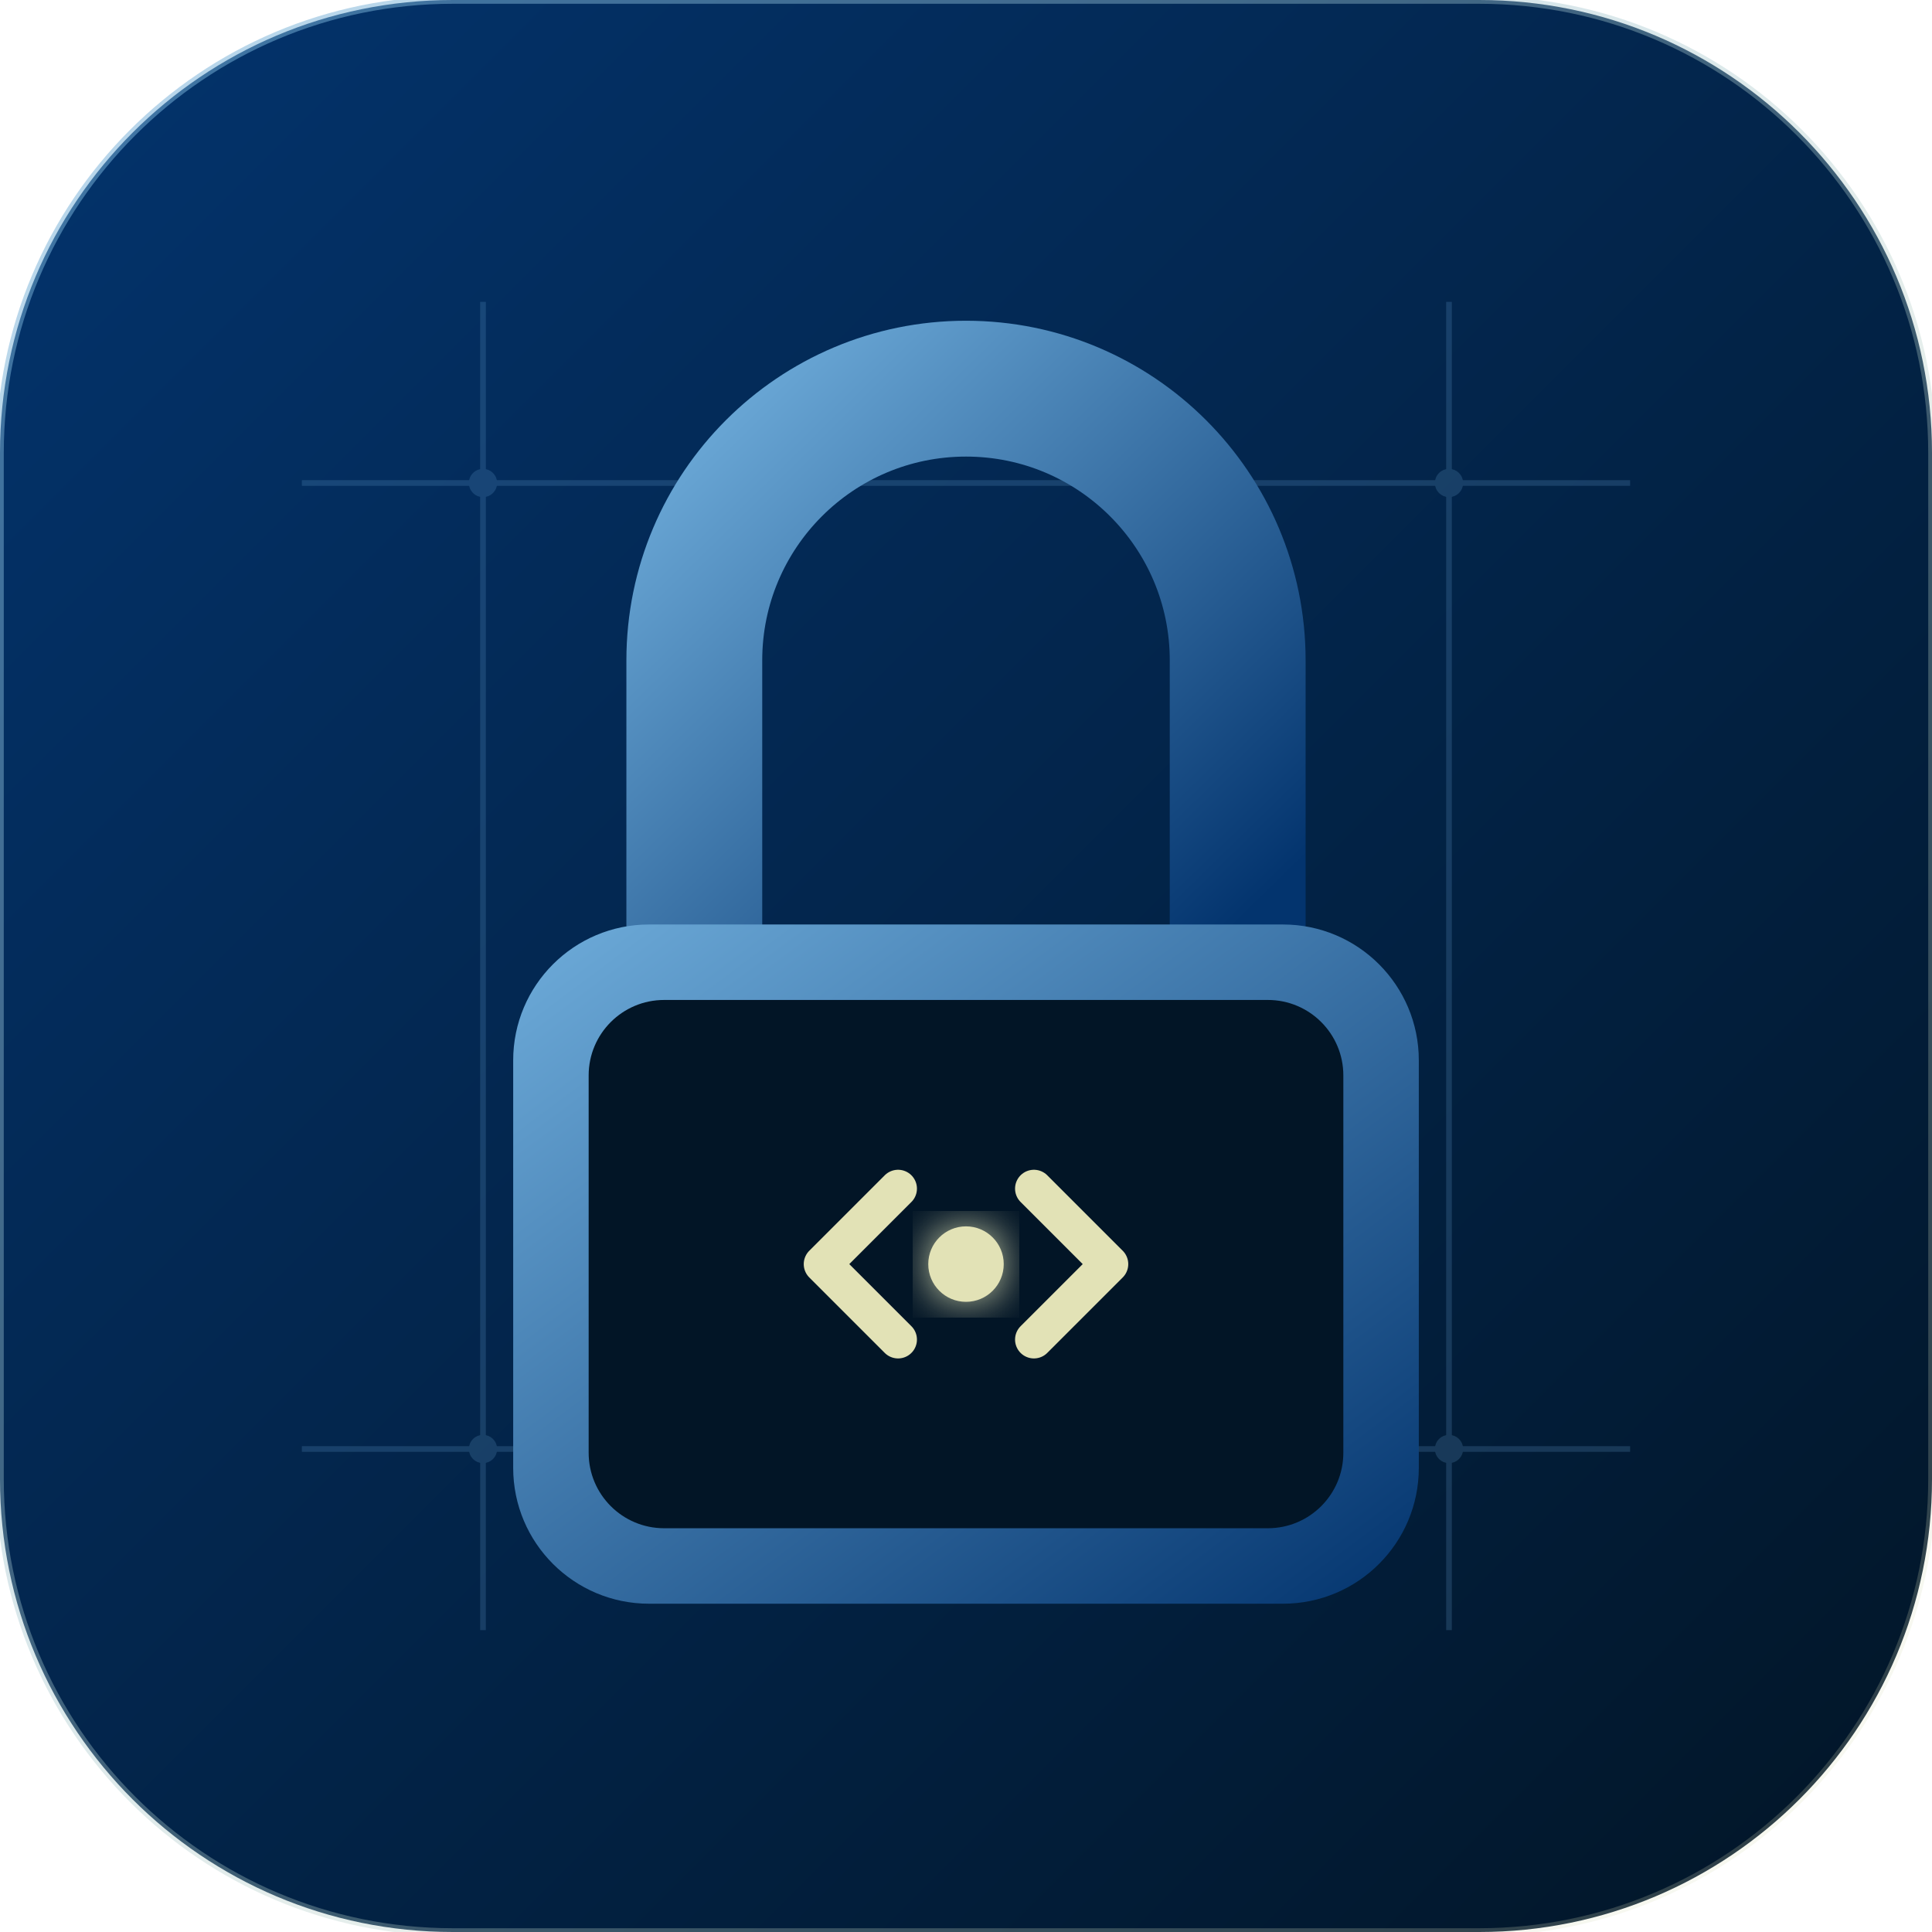
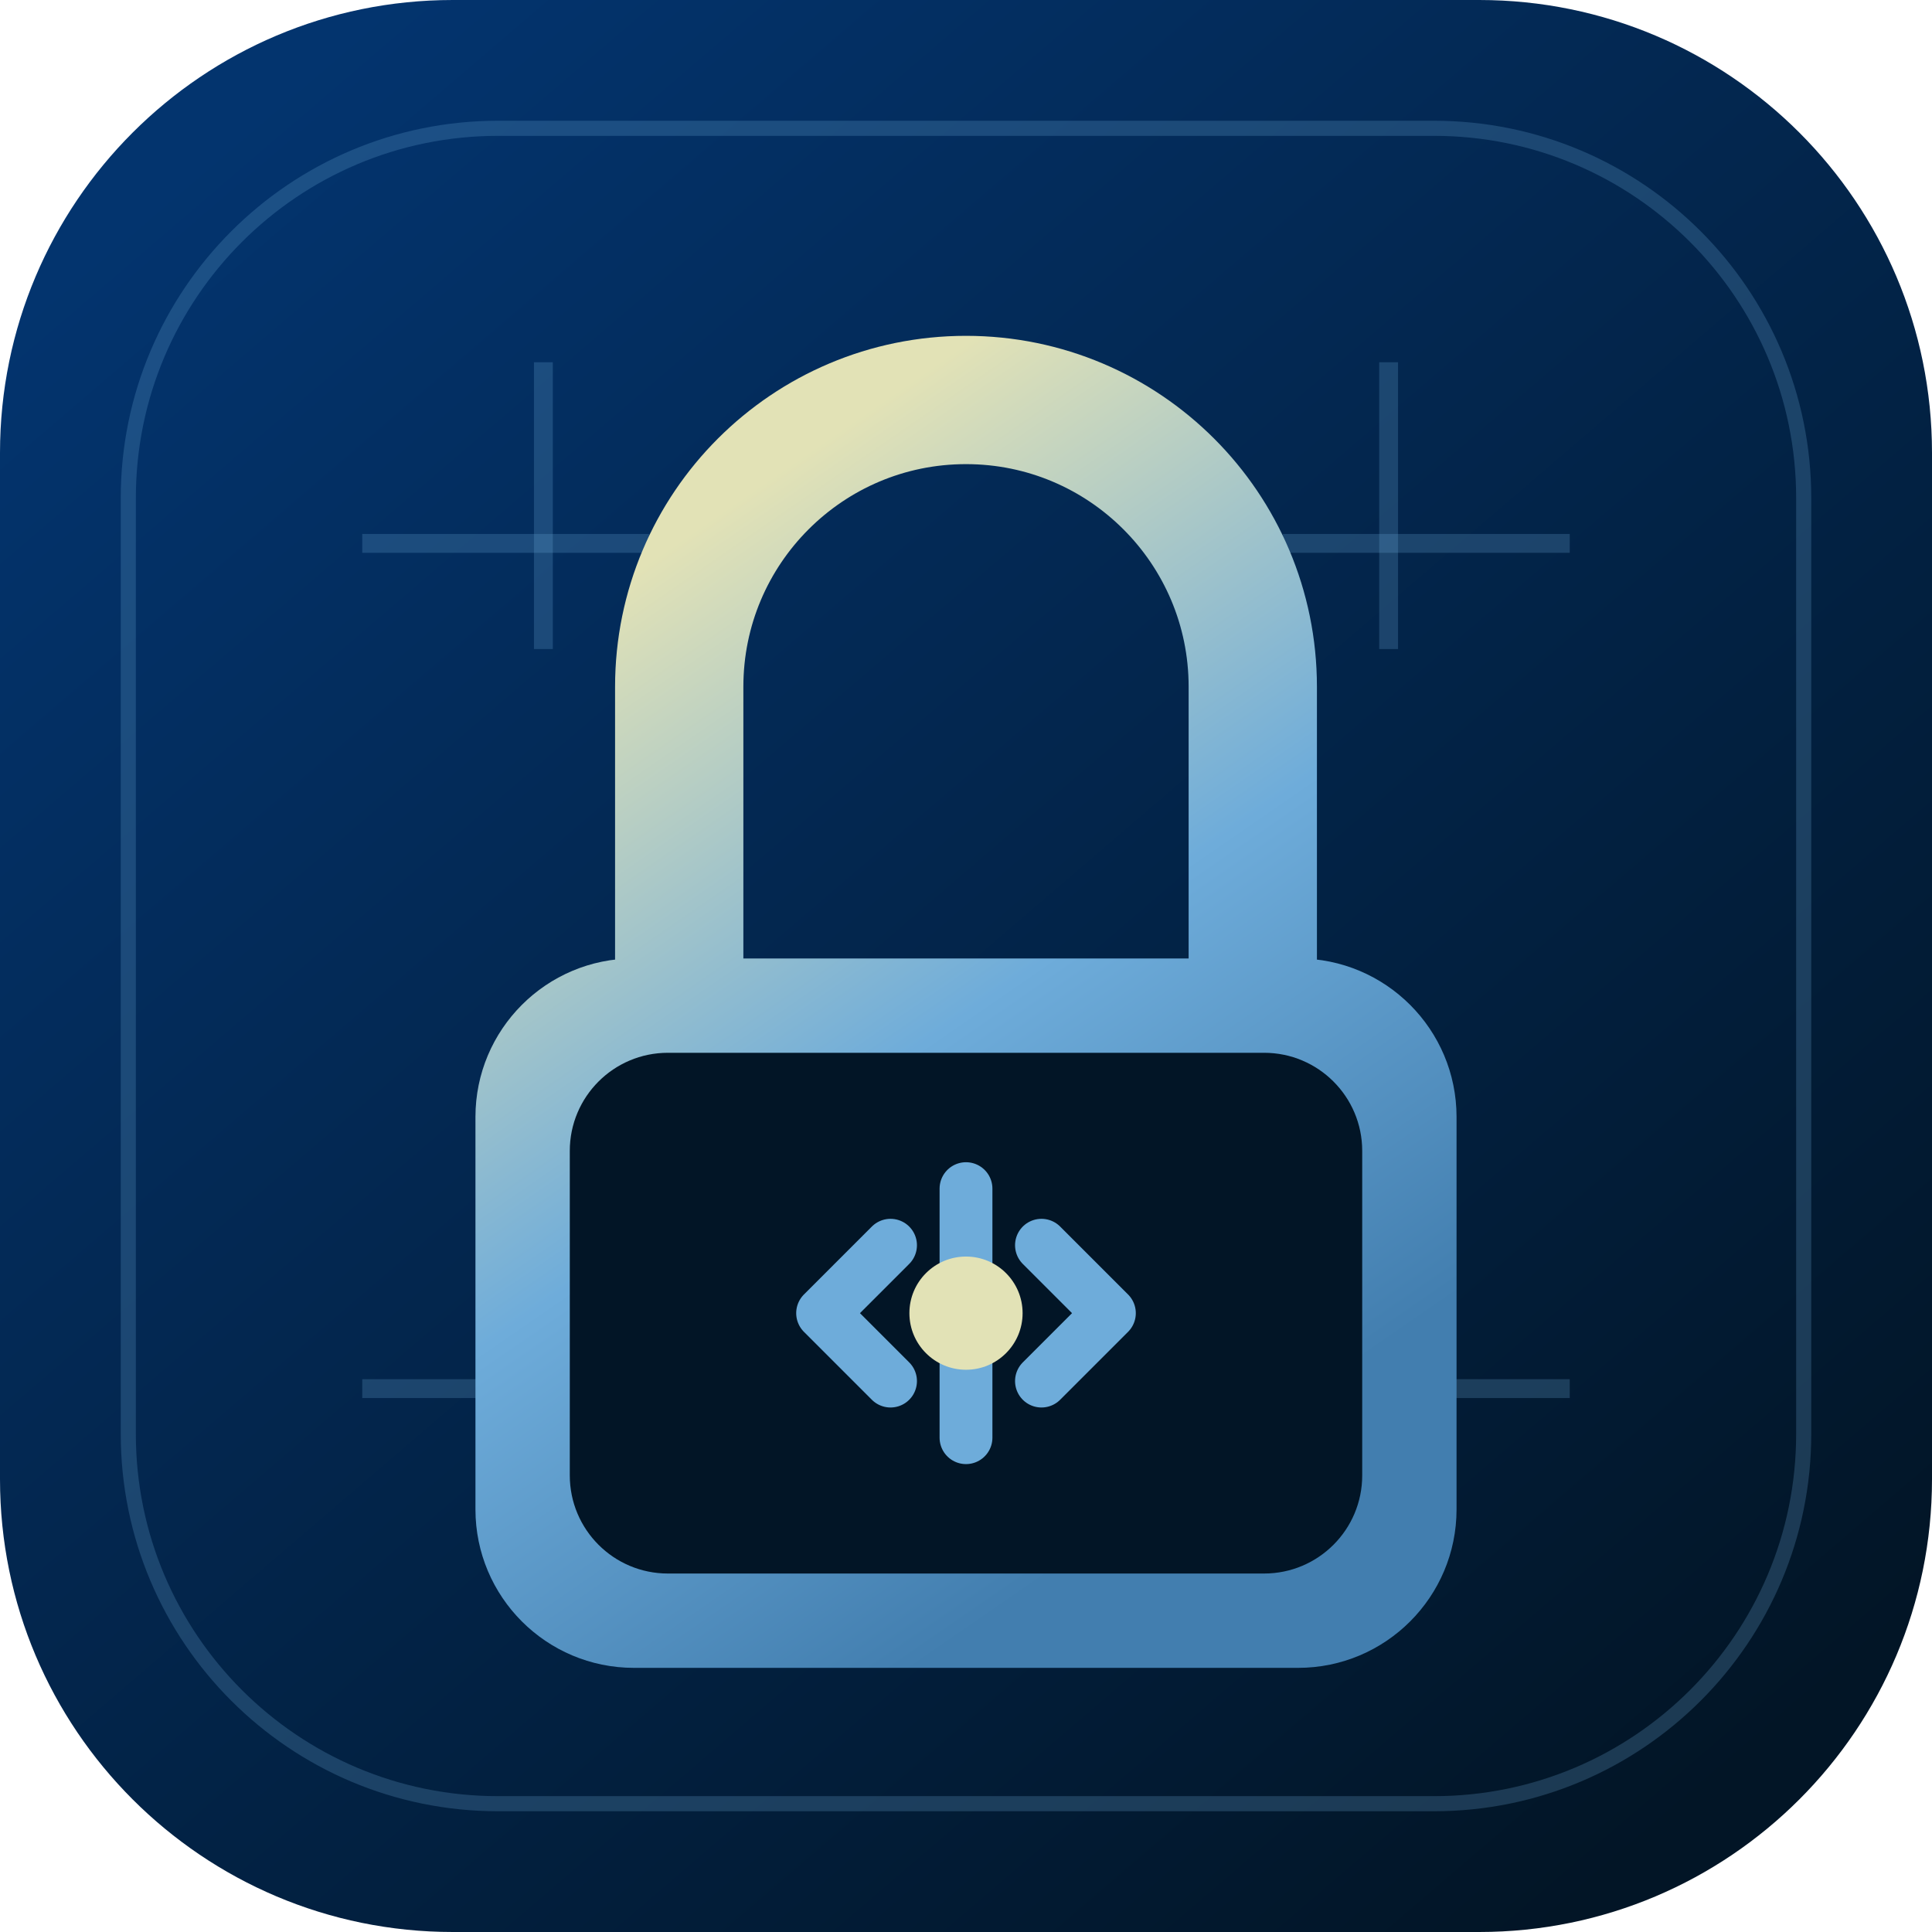
- <svg xmlns="http://www.w3.org/2000/svg" viewBox="0 0 512 512" width="512" height="512">
+ <svg xmlns="http://www.w3.org/2000/svg" viewBox="0 0 512 512" role="img" aria-labelledby="title desc">
  <defs>
-     <linearGradient id="bg" x1="0%" y1="0%" x2="100%" y2="100%">
-       <stop offset="0%" stop-color="#03346E" />
-       <stop offset="100%" stop-color="#021526" />
+     <linearGradient id="background" x1="64" y1="32" x2="448" y2="480" gradientUnits="userSpaceOnUse">
+       <stop stop-color="#03346E" />
+       <stop offset="1" stop-color="#021526" />
    </linearGradient>
-     <linearGradient id="strokeGrad" x1="0%" y1="0%" x2="100%" y2="100%">
-       <stop offset="0%" stop-color="#6EACDA" stop-opacity="0.55" />
-       <stop offset="100%" stop-color="#E2E2B6" stop-opacity="0.18" />
+     <linearGradient id="metal" x1="176" y1="138" x2="336" y2="370" gradientUnits="userSpaceOnUse">
+       <stop stop-color="#E2E2B6" />
+       <stop offset=".52" stop-color="#6EACDA" />
+       <stop offset="1" stop-color="#427EAF" />
    </linearGradient>
-     <linearGradient id="aqua" x1="0%" y1="0%" x2="100%" y2="100%">
-       <stop offset="0%" stop-color="#6EACDA" />
-       <stop offset="100%" stop-color="#03346E" />
-     </linearGradient>
-     <filter id="glow" x="-20%" y="-20%" width="140%" height="140%">
-       <feGaussianBlur stdDeviation="6" result="blur" />
-       <feComposite in="SourceGraphic" in2="blur" operator="over" />
-     </filter>
  </defs>
-   <rect width="512" height="512" rx="120" fill="url(#bg)" stroke="url(#strokeGrad)" stroke-width="2" />
-   <g opacity="0.2" stroke="#6EACDA" stroke-width="1.5">
-     <line x1="128" y1="80" x2="128" y2="432" />
-     <line x1="384" y1="80" x2="384" y2="432" />
-     <line x1="80" y1="128" x2="432" y2="128" />
-     <line x1="80" y1="384" x2="432" y2="384" />
-     <circle cx="128" cy="128" r="3" fill="#6EACDA" />
-     <circle cx="384" cy="128" r="3" fill="#6EACDA" />
-     <circle cx="128" cy="384" r="3" fill="#6EACDA" />
-     <circle cx="384" cy="384" r="3" fill="#6EACDA" />
+   <rect width="512" height="512" rx="120" fill="url(#background)" />
+   <rect x="34" y="34" width="444" height="444" rx="98" fill="none" stroke="#6EACDA" stroke-opacity=".24" stroke-width="4" />
+   <g fill="none" stroke="#6EACDA" stroke-opacity=".24" stroke-width="5">
+     <path d="M96 144h76m168 0h76M96 368h76m168 0h76" />
+     <path d="M144 96v76m0 168v76M368 96v76m0 168v76" />
  </g>
-   <g transform="translate(0, 5)">
-     <path d="M 184 240 V 170 A 72 72 0 0 1 328 170 V 240" fill="none" stroke="url(#aqua)" stroke-width="36" stroke-linecap="round" />
-     <rect x="136" y="240" width="240" height="180" rx="36" fill="url(#aqua)" />
-     <rect x="156" y="260" width="200" height="140" rx="20" fill="#021526" />
-     <g transform="translate(256, 330)">
-       <path d="M -18 -20 L -38 0 L -18 20" fill="none" stroke="#E2E2B6" stroke-width="10" stroke-linecap="round" stroke-linejoin="round" />
-       <path d="M 18 -20 L 38 0 L 18 20" fill="none" stroke="#E2E2B6" stroke-width="10" stroke-linecap="round" stroke-linejoin="round" />
-       <circle cx="0" cy="0" r="10" fill="#E2E2B6" filter="url(#glow)" />
-     </g>
+   <g transform="translate(0 8)">
+     <path d="M180 246v-72a76 76 0 0 1 152 0v72" fill="none" stroke="url(#metal)" stroke-width="34" stroke-linecap="round" />
+     <rect x="126" y="246" width="260" height="188" rx="42" fill="url(#metal)" />
+     <rect x="151" y="271" width="210" height="138" rx="26" fill="#021526" />
+     <path d="m236 322-18 18 18 18m40-36 18 18-18 18M256 307v66" fill="none" stroke="#6EACDA" stroke-width="14" stroke-linecap="round" stroke-linejoin="round" />
+     <circle cx="256" cy="340" r="15" fill="#E2E2B6" />
  </g>
</svg>
